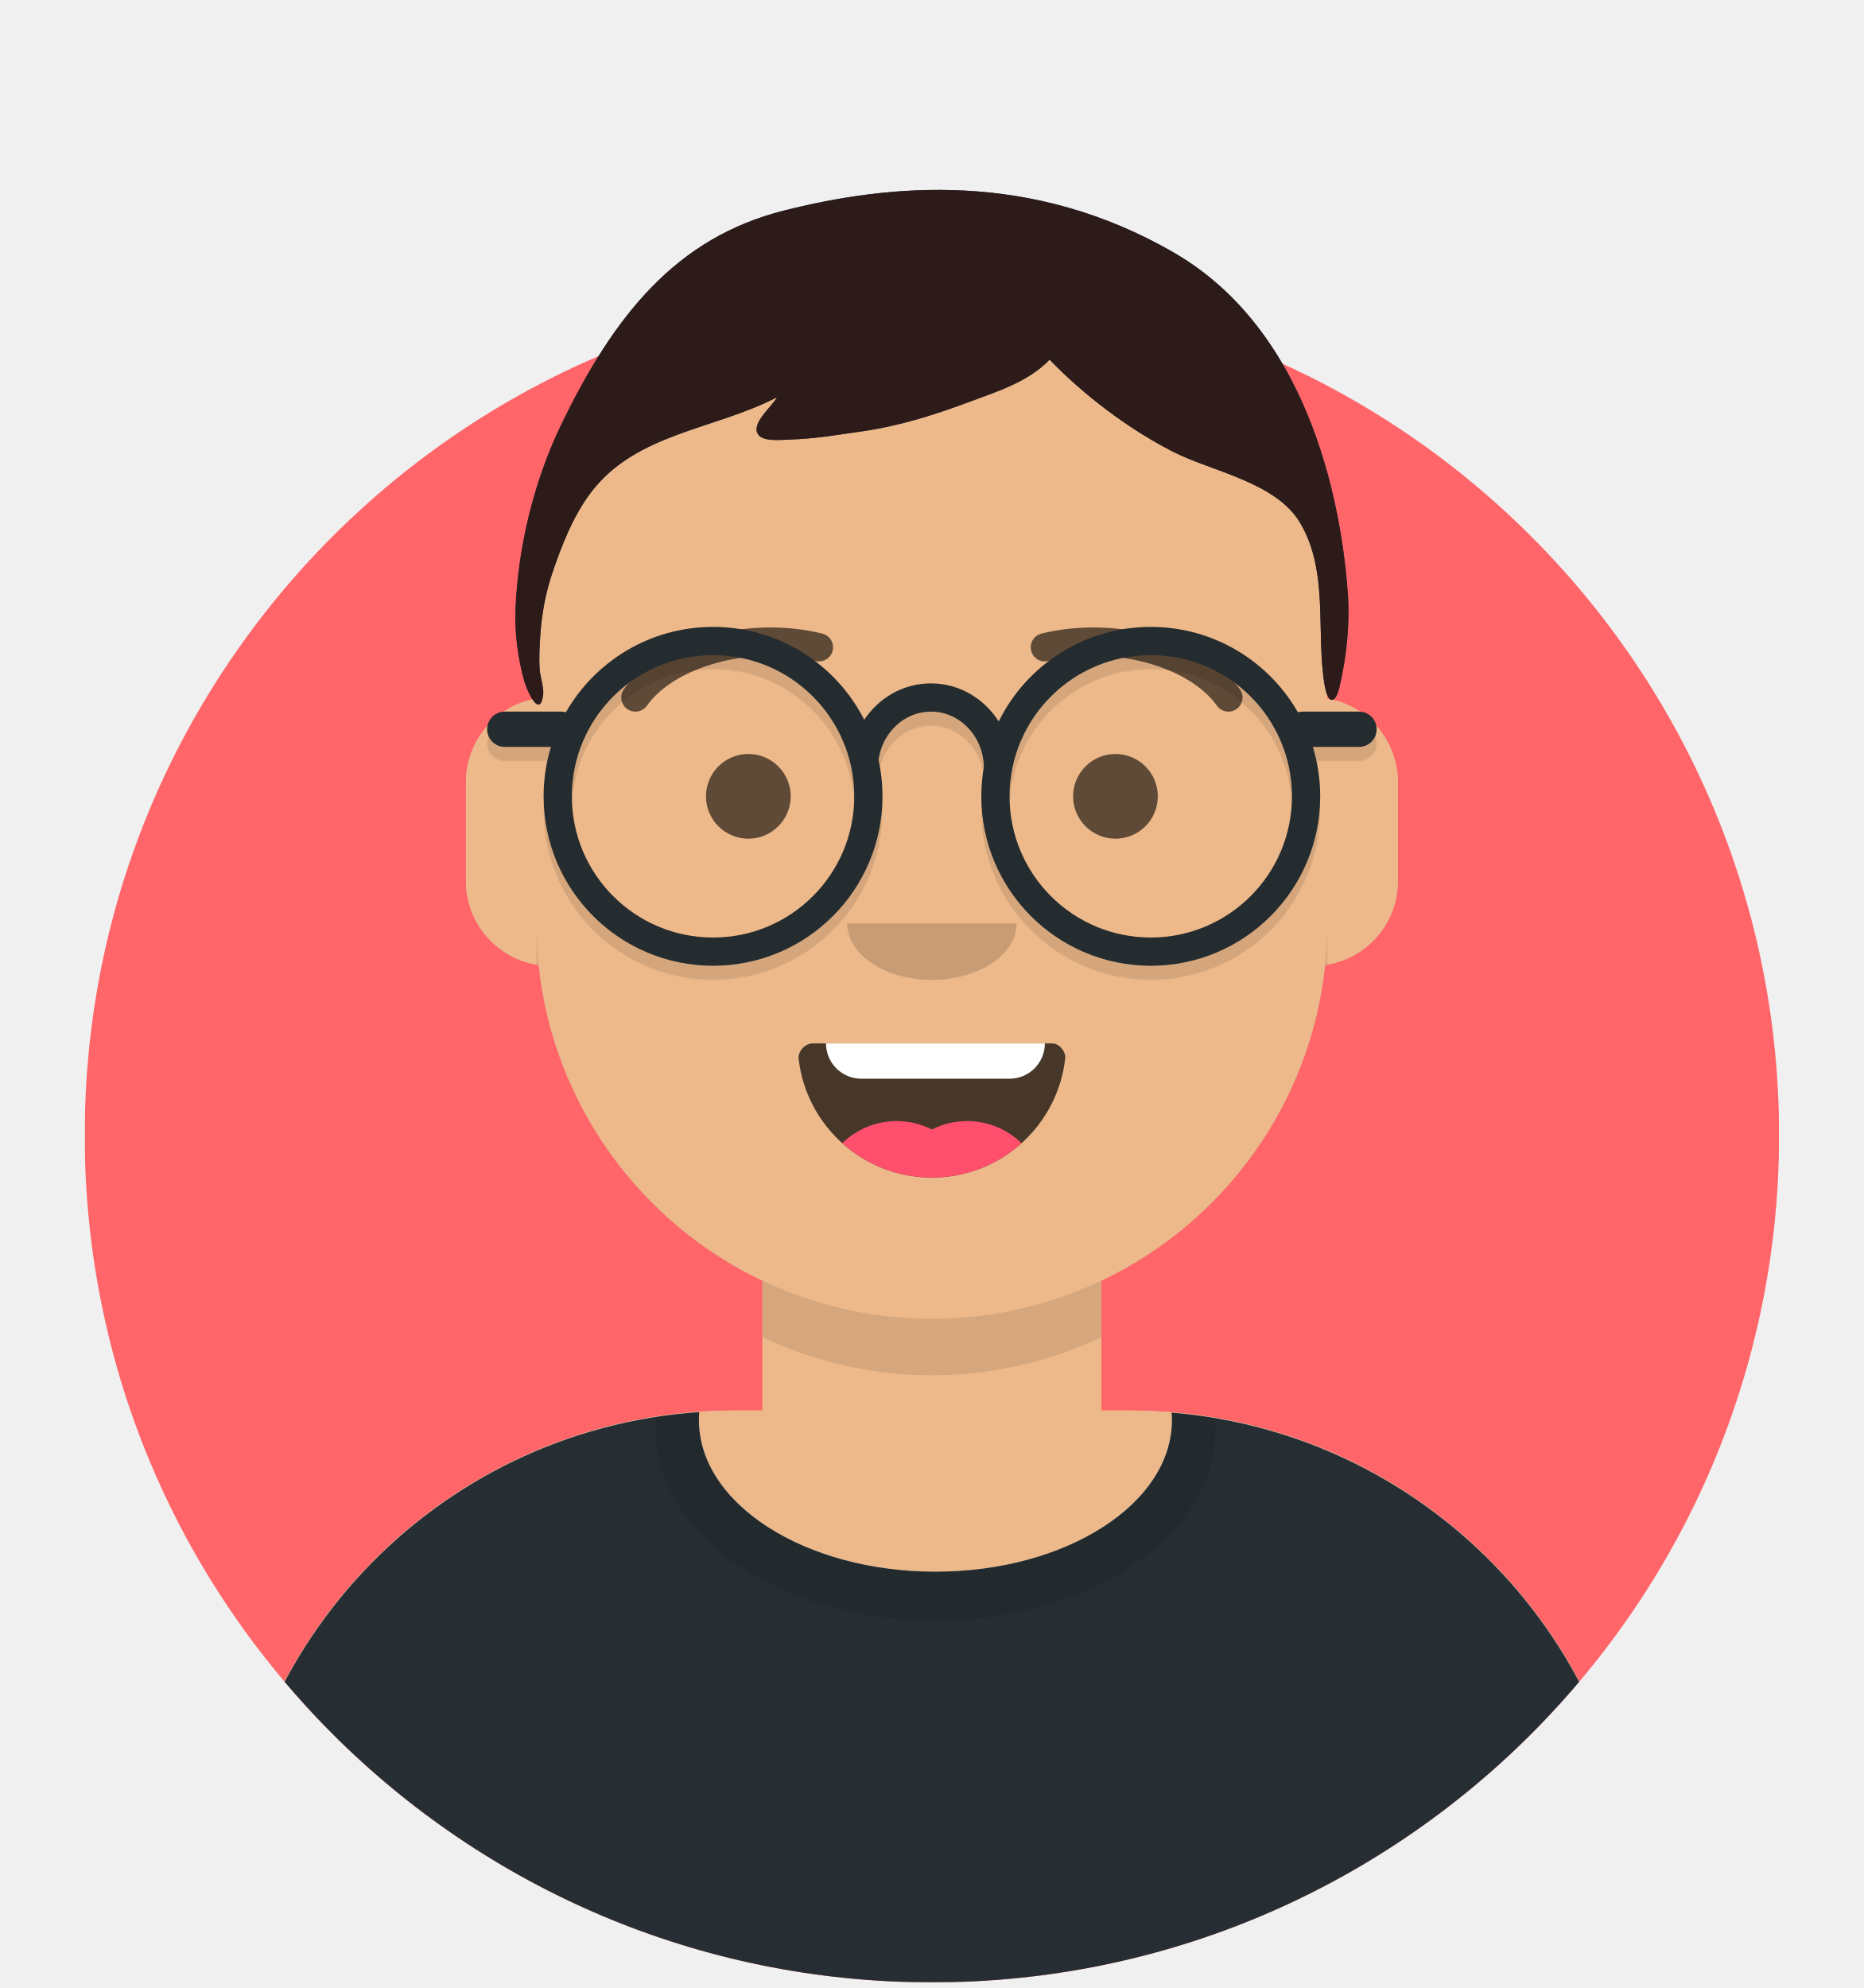
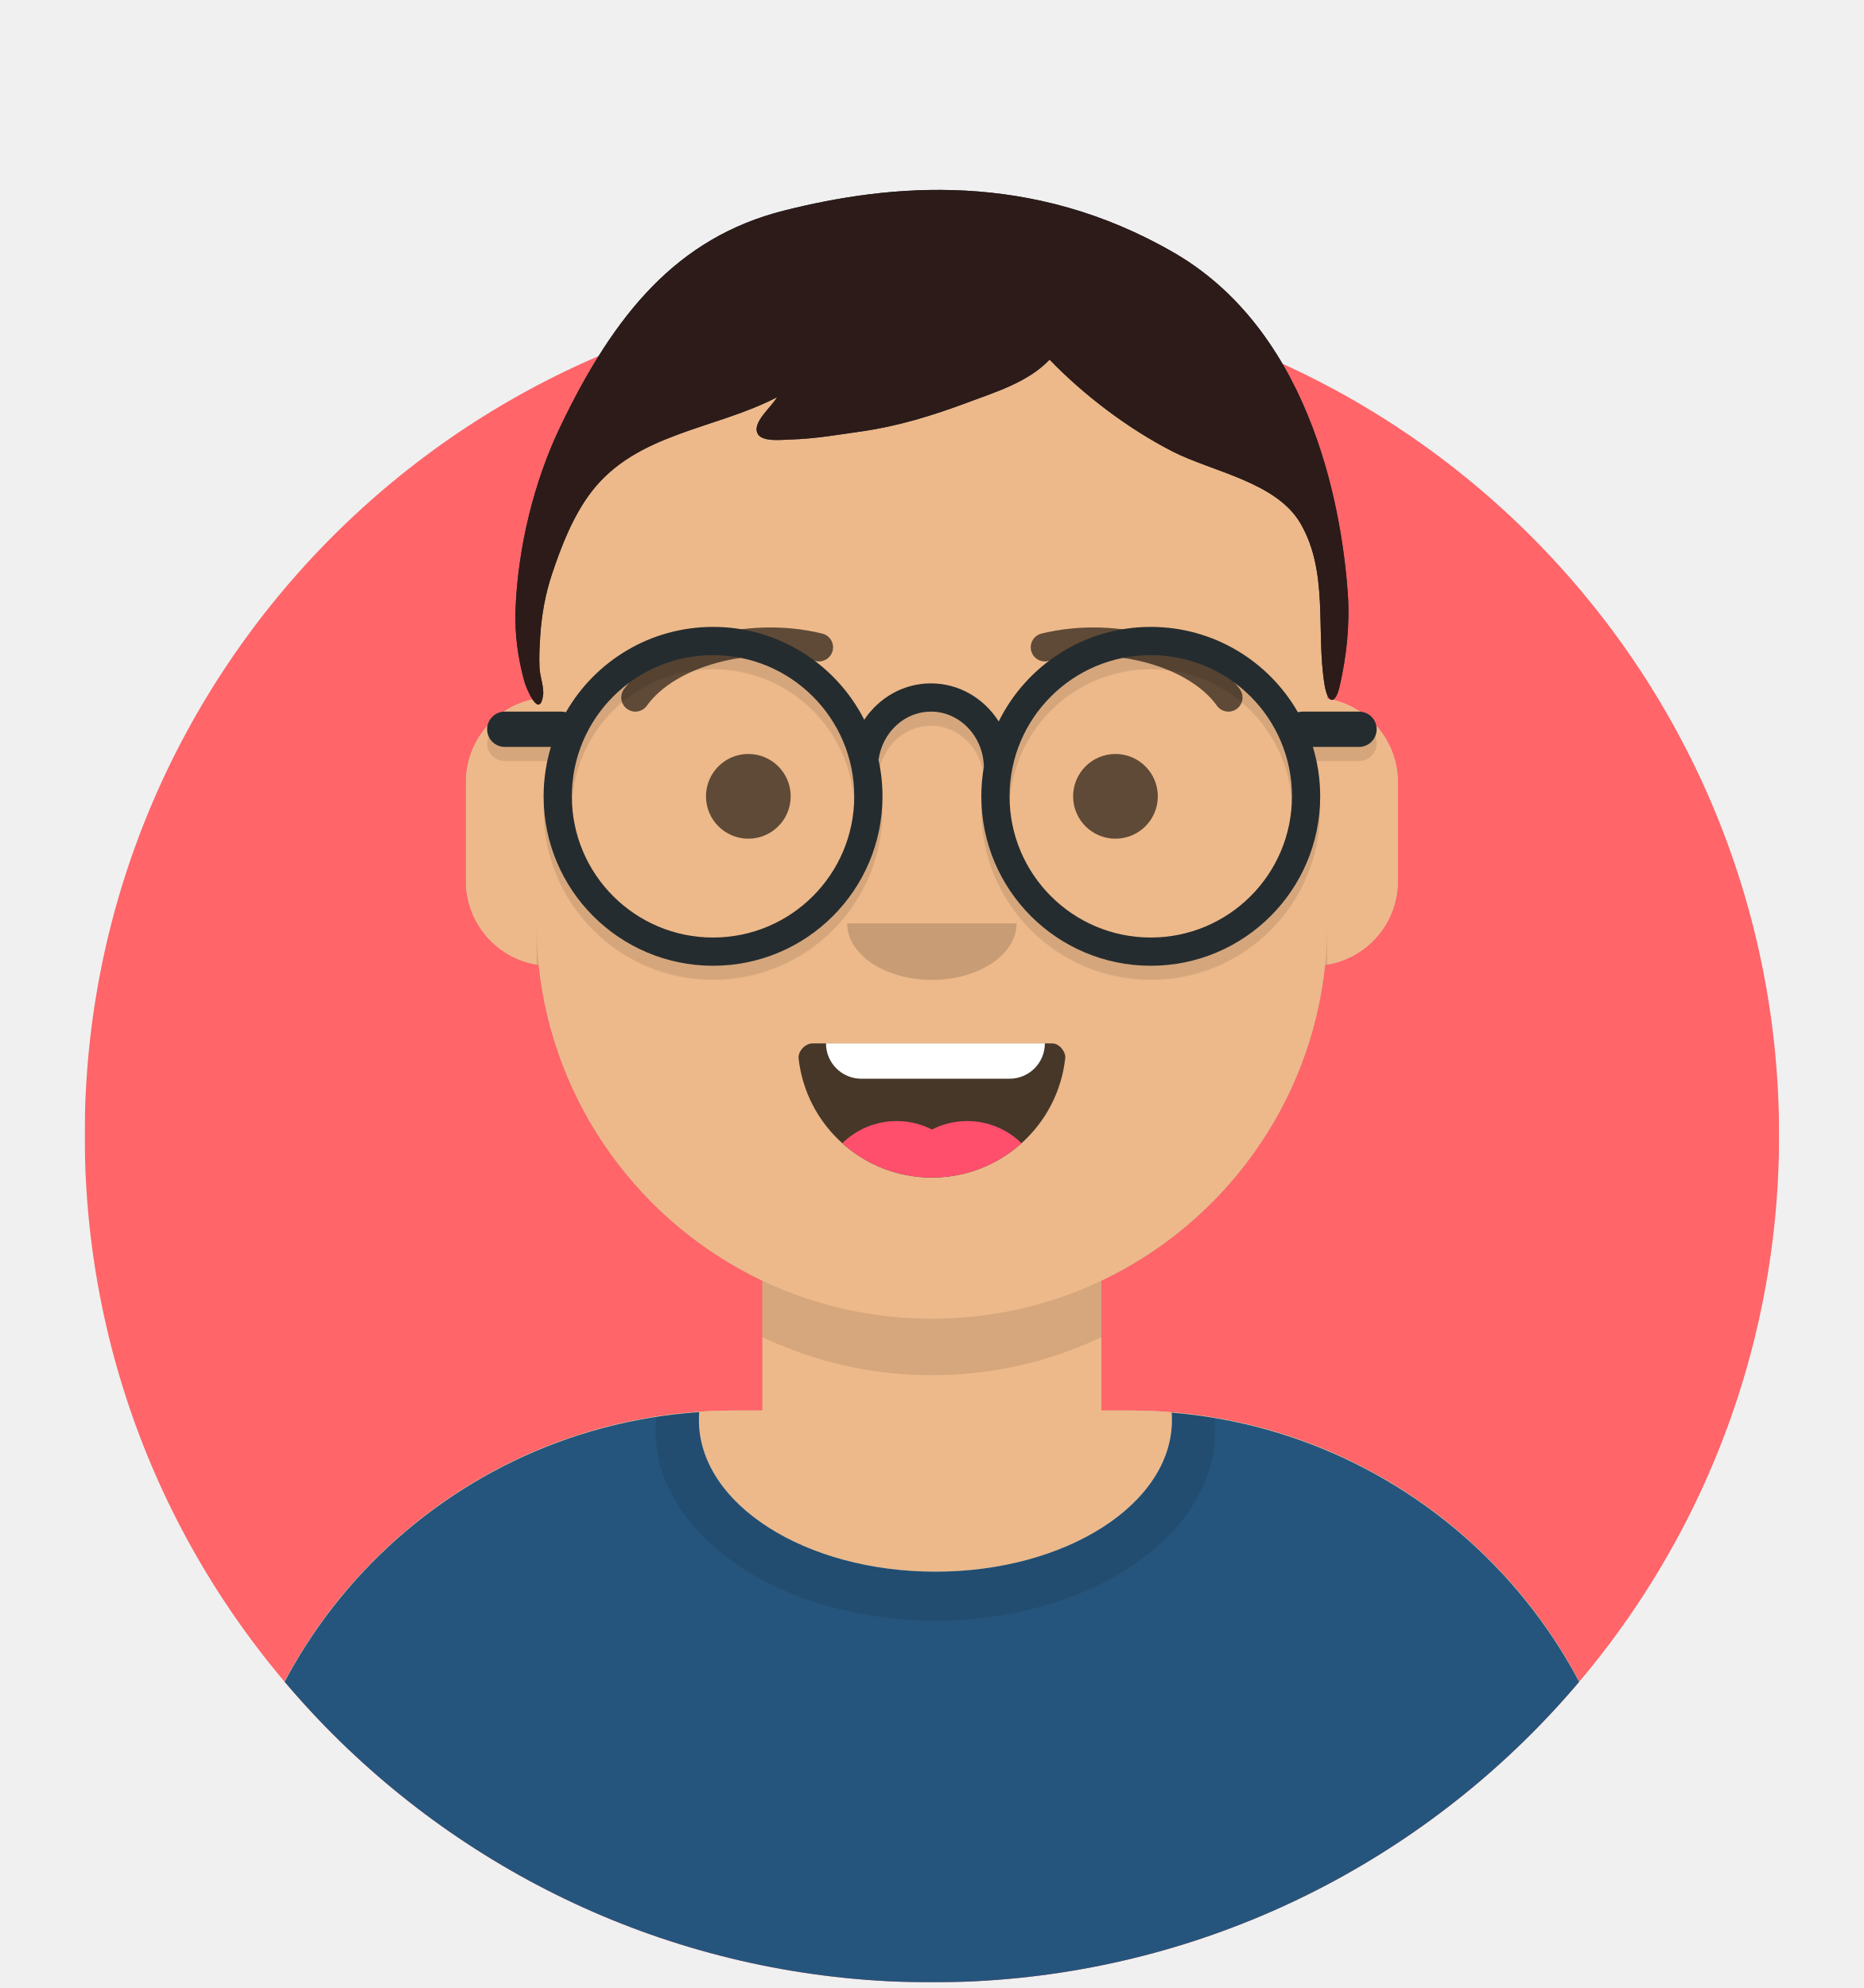
<svg xmlns="http://www.w3.org/2000/svg" xmlns:xlink="http://www.w3.org/1999/xlink" width="450px" height="480px" viewBox="0 0 264 280" version="1.1">
  <defs>
    <circle id="path-1" cx="120" cy="120" r="120" />
    <path d="M12,160 C12,226.274 65.726,280 132,280 C198.274,280 252,226.274 252,160 L264,160 L264,-1.42108547e-14 L-3.19744231e-14,-1.42108547e-14 L-3.19744231e-14,160 L12,160 Z" id="path-3" />
    <path d="M124,144.611 L124,163 L128,163 L128,163 C167.765,163 200,195.235 200,235 L200,244 L0,244 L0,235 C-4.86974701e-15,195.235 32.235,163 72,163 L72,163 L76,163 L76,144.611 C58.763,136.422 46.372,119.687 44.305,99.881 C38.48,99.058 34,94.052 34,88 L34,74 C34,68.054 38.325,63.118 44,62.166 L44,56 L44,56 C44,25.072 69.072,5.68137151e-15 100,0 L100,0 L100,0 C130.928,-5.68137151e-15 156,25.072 156,56 L156,62.166 C161.675,63.118 166,68.054 166,74 L166,88 C166,94.052 161.52,99.058 155.695,99.881 C153.628,119.687 141.237,136.422 124,144.611 Z" id="path-5" />
  </defs>
  <g id="avatarmaker" stroke="none" stroke-width="1" fill="none" fill-rule="evenodd">
    <g transform="translate(-825, -1100)" id="avatarmaker/Circle">
      <g transform="translate(825, 1100)">
        <g id="Circle" stroke-width="1" fill-rule="evenodd" transform="translate(12, 40)">
          <mask id="mask-2" fill="white">
            <use xlink:href="#path-1" />
          </mask>
          <use id="Circle-Background" fill="#E6E6E6" xlink:href="#path-1" />
          <g id="ColorPaletteBlue01" mask="url(#mask-2)" fill="#ff6569" style="fill: rgb(255, 101, 105);">
            <rect id="🖍Color" x="0" y="0" width="240" height="240" />
          </g>
        </g>
        <mask id="mask-4" fill="white">
          <use xlink:href="#path-3" />
        </mask>
        <g id="Mask" />
        <g id="avatarmaker" stroke-width="1" fill-rule="evenodd" mask="url(#mask-4)">
          <g id="Body" transform="translate(32, 36)">
            <mask id="mask-6" fill="white">
              <use xlink:href="#path-5" />
            </mask>
            <use fill="#D0C6AC" xlink:href="#path-5" />
            <g id="Skin/👶🏽-03-Brown" mask="url(#mask-6)" fill="#EDB98A">
              <g transform="translate(-32, 0)" id="Color">
                <rect x="0" y="0" width="264" height="244" />
              </g>
            </g>
            <path d="M156,79 L156,102 C156,132.928 130.928,158 100,158 C69.072,158 44,132.928 44,102 L44,79 L44,94 C44,124.928 69.072,150 100,150 C130.928,150 156,124.928 156,94 L156,79 Z" id="Neck-Shadow" fill-opacity="0.1" fill="#000000" mask="url(#mask-6)" />
          </g>
          <g id="Clothing/Shirt-Crew-Neck" transform="translate(0, 170)">
            <defs>
-               <path d="M165.96,29.295 C202.936,32.325 232,63.294 232,101.052 L232,110 L32,110 L32,101.052 C32,62.953 61.592,31.765 99.045,29.22 C99.015,29.593 99,29.969 99,30.348 C99,42.211 113.998,51.828 132.5,51.828 C151.002,51.828 166,42.211 166,30.348 C166,29.995 165.987,29.644 165.96,29.295 Z" id="react-path-368" />
+               <path d="M165.96,29.295 C202.936,32.325 232,63.294 232,101.052 L232,110 L32,110 L32,101.052 C32,62.953 61.592,31.765 99.045,29.22 C99.015,29.593 99,29.969 99,30.348 C99,42.211 113.998,51.828 132.5,51.828 C151.002,51.828 166,42.211 166,30.348 C166,29.995 165.987,29.644 165.96,29.295 Z" id="react-path-1" />
            </defs>
-             <mask id="react-mask-369" fill="white">
-               <use xlink:href="#react-path-368" />
+             <mask id="react-mask-2" fill="white">
+               <use xlink:href="#react-path-1" />
            </mask>
-             <use id="Clothes" fill="#E6E6E6" fill-rule="evenodd" xlink:href="#react-path-368" />
-             <g id="Color/Palette/Gray-01" mask="url(#react-mask-369)" fill-rule="evenodd" fill="#262E33">
+             <use id="Clothes" fill="#E6E6E6" fill-rule="evenodd" xlink:href="#react-path-1" />
+             <g id="Color/Palette/Gray-01" mask="url(#react-mask-2)" fill-rule="evenodd" fill="#25557C">
              <rect id="🖍Color" x="0" y="0" width="264" height="110" />
            </g>
-             <g id="Shadowy" opacity="0.6" stroke-width="1" fill-rule="evenodd" mask="url(#react-mask-369)" fill-opacity="0.16" fill="#000000">
+             <g id="Shadowy" opacity="0.6" stroke-width="1" fill-rule="evenodd" mask="url(#react-mask-2)" fill-opacity="0.16" fill="#000000">
              <g transform="translate(92, 4)" id="Hola-👋🏼">
                <ellipse cx="40.5" cy="27.848" rx="39.635" ry="26.914" />
              </g>
            </g>
          </g>
          <g id="Face" transform="translate(76, 82)" fill="#000000">
            <g id="Mouth/Smile" transform="translate(2, 52)">
              <defs>
                <path d="M35.118,15.128 C36.176,24.62 44.226,32 54,32 C63.804,32 71.874,24.574 72.892,15.04 C72.974,14.273 72.117,13 71.043,13 C56.149,13 44.738,13 37.087,13 C36.007,13 35.012,14.178 35.118,15.128 Z" id="react-path-3" />
              </defs>
              <mask id="react-mask-4" fill="white">
                <use xlink:href="#react-path-3" />
              </mask>
              <use id="Mouth" fill-opacity="0.7" fill="#000000" fill-rule="evenodd" xlink:href="#react-path-3" />
              <rect id="Teeth" fill="#FFFFFF" fill-rule="evenodd" mask="url(#react-mask-4)" x="39" y="2" width="31" height="16" rx="5" />
              <g id="Tongue" stroke-width="1" fill-rule="evenodd" mask="url(#react-mask-4)" fill="#FF4F6D">
                <g transform="translate(38, 24)">
                  <circle cx="11" cy="11" r="11" />
                  <circle cx="21" cy="11" r="11" />
                </g>
              </g>
            </g>
            <g id="Nose/Default" transform="translate(28, 40)" fill-opacity="0.16">
              <path d="M16,8 C16,12.418 21.373,16 28,16 L28,16 C34.627,16 40,12.418 40,8" id="Nose" />
            </g>
            <g id="Eyes/Default-😀" transform="translate(0, 8)" fill-opacity="0.6">
              <circle id="Eye" cx="30" cy="22" r="6" />
              <circle id="Eye" cx="82" cy="22" r="6" />
            </g>
            <g id="Eyebrow/Outline/Default" fill-opacity="0.6">
              <g id="I-Browse" transform="translate(12, 6)">
                <path d="M3.63,11.159 C7.545,5.65 18.278,2.561 27.523,4.831 C28.596,5.095 29.679,4.439 29.942,3.366 C30.206,2.293 29.55,1.21 28.477,0.947 C17.74,-1.69 5.312,1.887 0.37,8.841 C-0.27,9.742 -0.059,10.99 0.841,11.63 C1.742,12.27 2.99,12.059 3.63,11.159 Z" id="Eyebrow" fill-rule="nonzero" />
                <path d="M61.63,11.159 C65.545,5.65 76.278,2.561 85.523,4.831 C86.596,5.095 87.679,4.439 87.942,3.366 C88.206,2.293 87.55,1.21 86.477,0.947 C75.74,-1.69 63.312,1.887 58.37,8.841 C57.73,9.742 57.941,10.99 58.841,11.63 C59.742,12.27 60.99,12.059 61.63,11.159 Z" id="Eyebrow" fill-rule="nonzero" transform="translate(73.00015, 6.039198) scale(-1, 1) translate(-73.00015, -6.039198) " />
              </g>
            </g>
          </g>
          <g id="Top" stroke-width="1" fill-rule="evenodd">
            <defs>
-               <rect id="react-path-753" x="0" y="0" width="264" height="280" />
-               <path d="M167.309,35.006 C147.121,23.307 127.129,25.222 112.037,29.03 C96.945,32.838 88.017,43.651 80.357,59.648 C76.596,67.503 74.366,76.791 74.023,85.481 C73.888,88.893 74.348,92.415 75.268,95.7 C75.605,96.906 77.423,101.087 77.922,97.709 C78.089,96.584 77.48,95.033 77.422,93.838 C77.344,92.269 77.427,90.681 77.534,89.115 C77.734,86.187 78.256,83.315 79.185,80.525 C80.512,76.537 82.201,72.213 84.787,68.848 C91.188,60.521 102.269,60.046 111.066,55.464 C110.303,56.869 107.36,59.143 108.379,60.727 C109.084,61.821 111.749,61.489 113.022,61.454 C116.371,61.362 119.735,60.78 123.043,60.307 C128.256,59.562 133.141,58.052 138.047,56.218 C142.063,54.716 146.65,53.326 149.669,50.14 C154.54,55.188 160.81,59.935 167.07,63.143 C172.688,66.022 181.749,67.461 185.183,73.301 C189.248,80.215 187.378,88.707 188.619,96.201 C189.091,99.05 190.164,98.987 190.751,96.438 C191.748,92.108 192.219,87.61 191.902,83.159 C191.184,73.111 187.497,46.706 167.309,35.006 Z" id="react-path-752" />
-               <filter x="-0.8%" y="-2.0%" width="101.5%" height="108.0%" filterUnits="objectBoundingBox" id="react-filter-749">
+               <rect id="react-path-9" x="0" y="0" width="264" height="280" />
+               <path d="M167.309,35.006 C147.121,23.307 127.129,25.222 112.037,29.03 C96.945,32.838 88.017,43.651 80.357,59.648 C76.596,67.503 74.366,76.791 74.023,85.481 C73.888,88.893 74.348,92.415 75.268,95.7 C75.605,96.906 77.423,101.087 77.922,97.709 C78.089,96.584 77.48,95.033 77.422,93.838 C77.344,92.269 77.427,90.681 77.534,89.115 C77.734,86.187 78.256,83.315 79.185,80.525 C80.512,76.537 82.201,72.213 84.787,68.848 C91.188,60.521 102.269,60.046 111.066,55.464 C110.303,56.869 107.36,59.143 108.379,60.727 C109.084,61.821 111.749,61.489 113.022,61.454 C116.371,61.362 119.735,60.78 123.043,60.307 C128.256,59.562 133.141,58.052 138.047,56.218 C142.063,54.716 146.65,53.326 149.669,50.14 C154.54,55.188 160.81,59.935 167.07,63.143 C172.688,66.022 181.749,67.461 185.183,73.301 C189.248,80.215 187.378,88.707 188.619,96.201 C189.091,99.05 190.164,98.987 190.751,96.438 C191.748,92.108 192.219,87.61 191.902,83.159 C191.184,73.111 187.497,46.706 167.309,35.006 Z" id="react-path-8" />
+               <filter x="-0.8%" y="-2.0%" width="101.5%" height="108.0%" filterUnits="objectBoundingBox" id="react-filter-5">
                <feOffset dx="0" dy="2" in="SourceAlpha" result="shadowOffsetOuter1" />
                <feColorMatrix values="0 0 0 0 0   0 0 0 0 0   0 0 0 0 0  0 0 0 0.16 0" type="matrix" in="shadowOffsetOuter1" result="shadowMatrixOuter1" />
                <feMerge>
                  <feMergeNode in="shadowMatrixOuter1" />
                  <feMergeNode in="SourceGraphic" />
                </feMerge>
              </filter>
            </defs>
-             <mask id="react-mask-751" fill="white">
-               <use xlink:href="#react-path-753" />
+             <mask id="react-mask-7" fill="white">
+               <use xlink:href="#react-path-9" />
            </mask>
            <g id="Mask" />
-             <g id="Top/Short-Hair/Short-Round" mask="url(#react-mask-751)">
+             <g id="Top/Short-Hair/Short-Round" mask="url(#react-mask-7)">
              <g transform="translate(-1, 0)">
-                 <mask id="react-mask-750" fill="white">
-                   <use xlink:href="#react-path-752" />
+                 <mask id="react-mask-6" fill="white">
+                   <use xlink:href="#react-path-8" />
                </mask>
-                 <use id="Short-Hair" stroke="none" fill="#28354B" fill-rule="evenodd" xlink:href="#react-path-752" />
-                 <g id="Skin/👶🏽-03-Brown" mask="url(#react-mask-750)" fill="#2c1b18">
+                 <use id="Short-Hair" stroke="none" fill="#28354B" fill-rule="evenodd" xlink:href="#react-path-8" />
+                 <g id="Skin/👶🏽-03-Brown" mask="url(#react-mask-6)" fill="#2c1b18">
                  <g transform="translate(0, 0) " id="Color">
                    <rect x="0" y="0" width="264" height="280" />
                  </g>
                </g>
                <g id="Top/_Resources/Round" fill="none" transform="translate(62, 85)">
                  <defs>
-                     <path d="M80.465,16.394 C84.38,8.459 92.553,3 102,3 C110.92,3 118.703,7.866 122.84,15.088 C123.05,15.031 123.272,15 123.5,15 L131.5,15 C132.881,15 134,16.119 134,17.5 C134,18.881 132.881,20 131.5,20 L124.963,20 C125.637,22.215 126,24.565 126,27 C126,40.255 115.255,51 102,51 C88.745,51 78,40.255 78,27 C78,25.578 78.124,24.185 78.361,22.831 C78.276,18.455 74.914,15 70.862,15 C67.126,15 63.975,17.94 63.442,21.83 C63.807,23.495 64,25.225 64,27 C64,40.255 53.255,51 40,51 C26.745,51 16,40.255 16,27 C16,24.565 16.363,22.215 17.037,20 L10.5,20 C9.119,20 8,18.881 8,17.5 C8,16.119 9.119,15 10.5,15 L10.5,15 L18.5,15 C18.728,15 18.95,15.031 19.16,15.088 C23.297,7.866 31.08,3 40,3 C49.352,3 57.455,8.349 61.416,16.155 C63.493,13.039 66.949,11 70.862,11 C74.875,11 78.407,13.144 80.465,16.394 Z M40,47 C51.046,47 60,38.046 60,27 C60,15.954 51.046,7 40,7 C28.954,7 20,15.954 20,27 C20,38.046 28.954,47 40,47 Z M102,47 C113.046,47 122,38.046 122,27 C122,15.954 113.046,7 102,7 C90.954,7 82,15.954 82,27 C82,38.046 90.954,47 102,47 Z" id="react-path-754" />
-                     <filter x="-0.8%" y="-2.1%" width="101.6%" height="108.3%" filterUnits="objectBoundingBox" id="react-filter-755">
+                     <path d="M80.465,16.394 C84.38,8.459 92.553,3 102,3 C110.92,3 118.703,7.866 122.84,15.088 C123.05,15.031 123.272,15 123.5,15 L131.5,15 C132.881,15 134,16.119 134,17.5 C134,18.881 132.881,20 131.5,20 L124.963,20 C125.637,22.215 126,24.565 126,27 C126,40.255 115.255,51 102,51 C88.745,51 78,40.255 78,27 C78,25.578 78.124,24.185 78.361,22.831 C78.276,18.455 74.914,15 70.862,15 C67.126,15 63.975,17.94 63.442,21.83 C63.807,23.495 64,25.225 64,27 C64,40.255 53.255,51 40,51 C26.745,51 16,40.255 16,27 C16,24.565 16.363,22.215 17.037,20 L10.5,20 C9.119,20 8,18.881 8,17.5 C8,16.119 9.119,15 10.5,15 L10.5,15 L18.5,15 C18.728,15 18.95,15.031 19.16,15.088 C23.297,7.866 31.08,3 40,3 C49.352,3 57.455,8.349 61.416,16.155 C63.493,13.039 66.949,11 70.862,11 C74.875,11 78.407,13.144 80.465,16.394 Z M40,47 C51.046,47 60,38.046 60,27 C60,15.954 51.046,7 40,7 C28.954,7 20,15.954 20,27 C20,38.046 28.954,47 40,47 Z M102,47 C113.046,47 122,38.046 122,27 C122,15.954 113.046,7 102,7 C90.954,7 82,15.954 82,27 C82,38.046 90.954,47 102,47 Z" id="react-path-10" />
+                     <filter x="-0.8%" y="-2.1%" width="101.6%" height="108.3%" filterUnits="objectBoundingBox" id="react-filter-11">
                      <feOffset dx="0" dy="2" in="SourceAlpha" result="shadowOffsetOuter1" />
                      <feColorMatrix values="0 0 0 0 0   0 0 0 0 0   0 0 0 0 0  0 0 0 0.1 0" type="matrix" in="shadowOffsetOuter1" />
                    </filter>
                  </defs>
                  <g id="Lennon-Glasses">
-                     <use fill="black" fill-opacity="1" filter="url(#react-filter-755)" xlink:href="#react-path-754" />
-                     <use fill="#252C2F" fill-rule="evenodd" xlink:href="#react-path-754" />
+                     <use fill="black" fill-opacity="1" filter="url(#react-filter-11)" xlink:href="#react-path-10" />
+                     <use fill="#252C2F" fill-rule="evenodd" xlink:href="#react-path-10" />
                  </g>
                </g>
              </g>
            </g>
          </g>
        </g>
      </g>
    </g>
  </g>
</svg>
